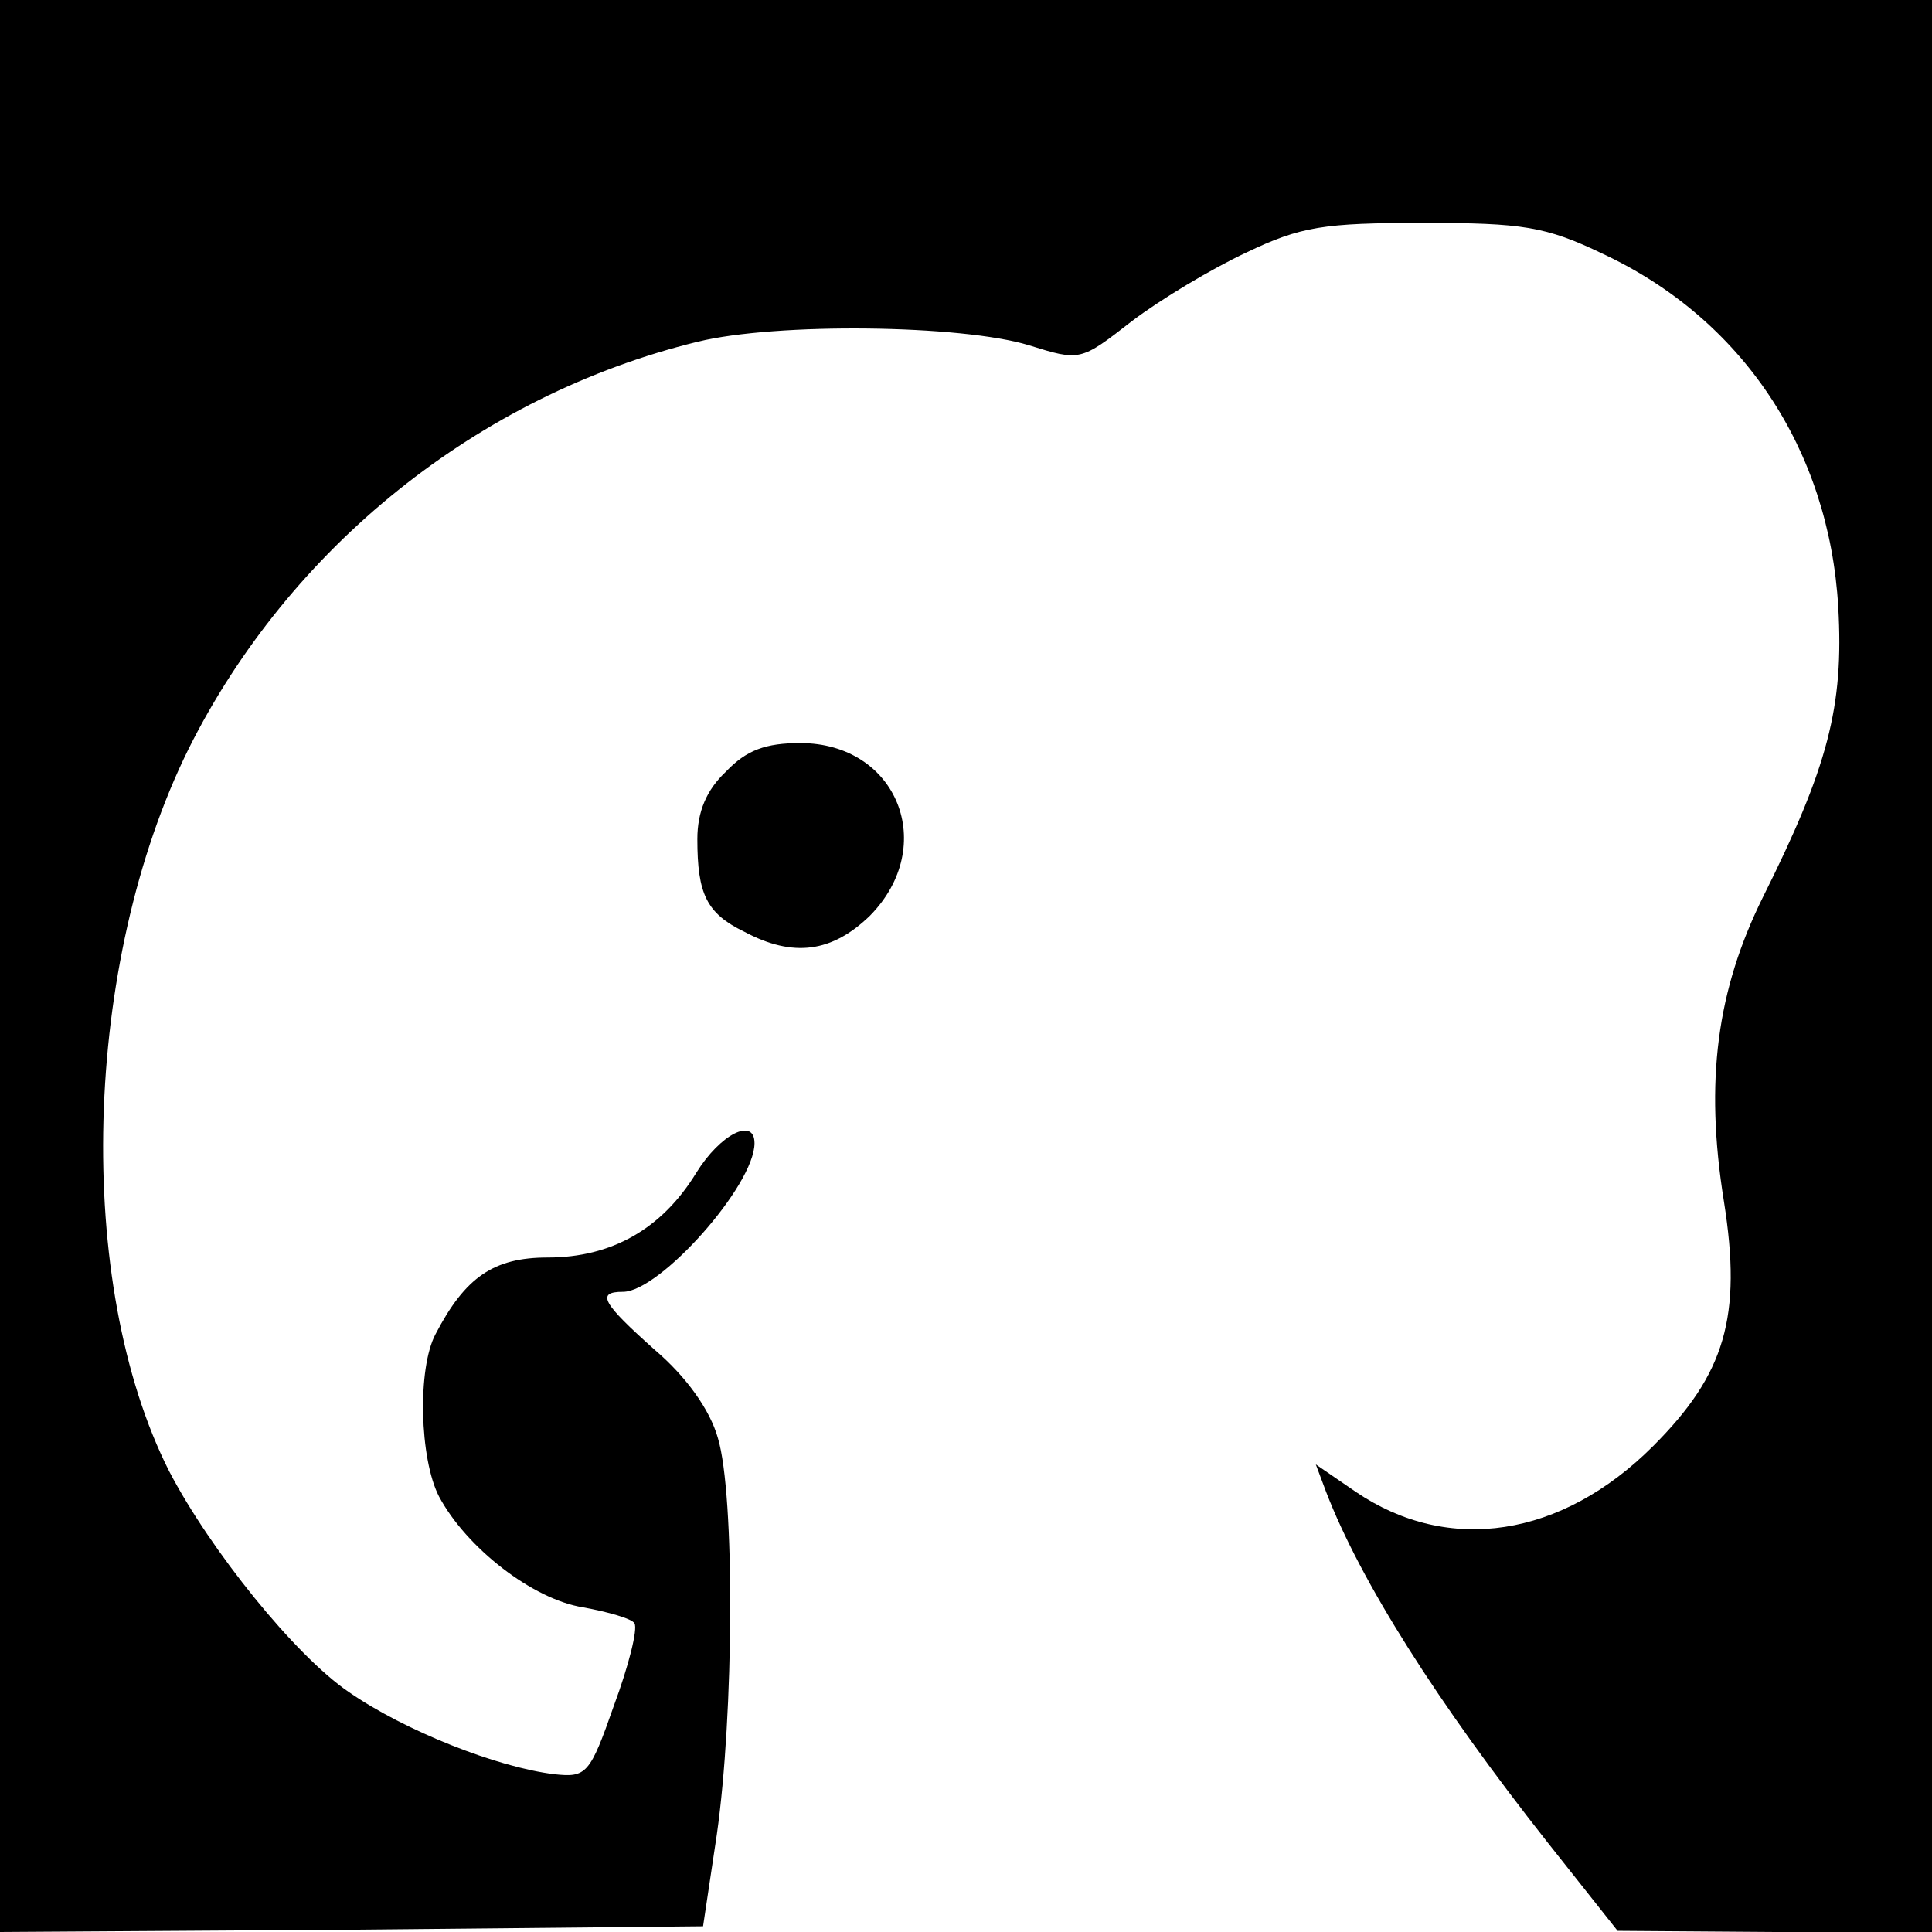
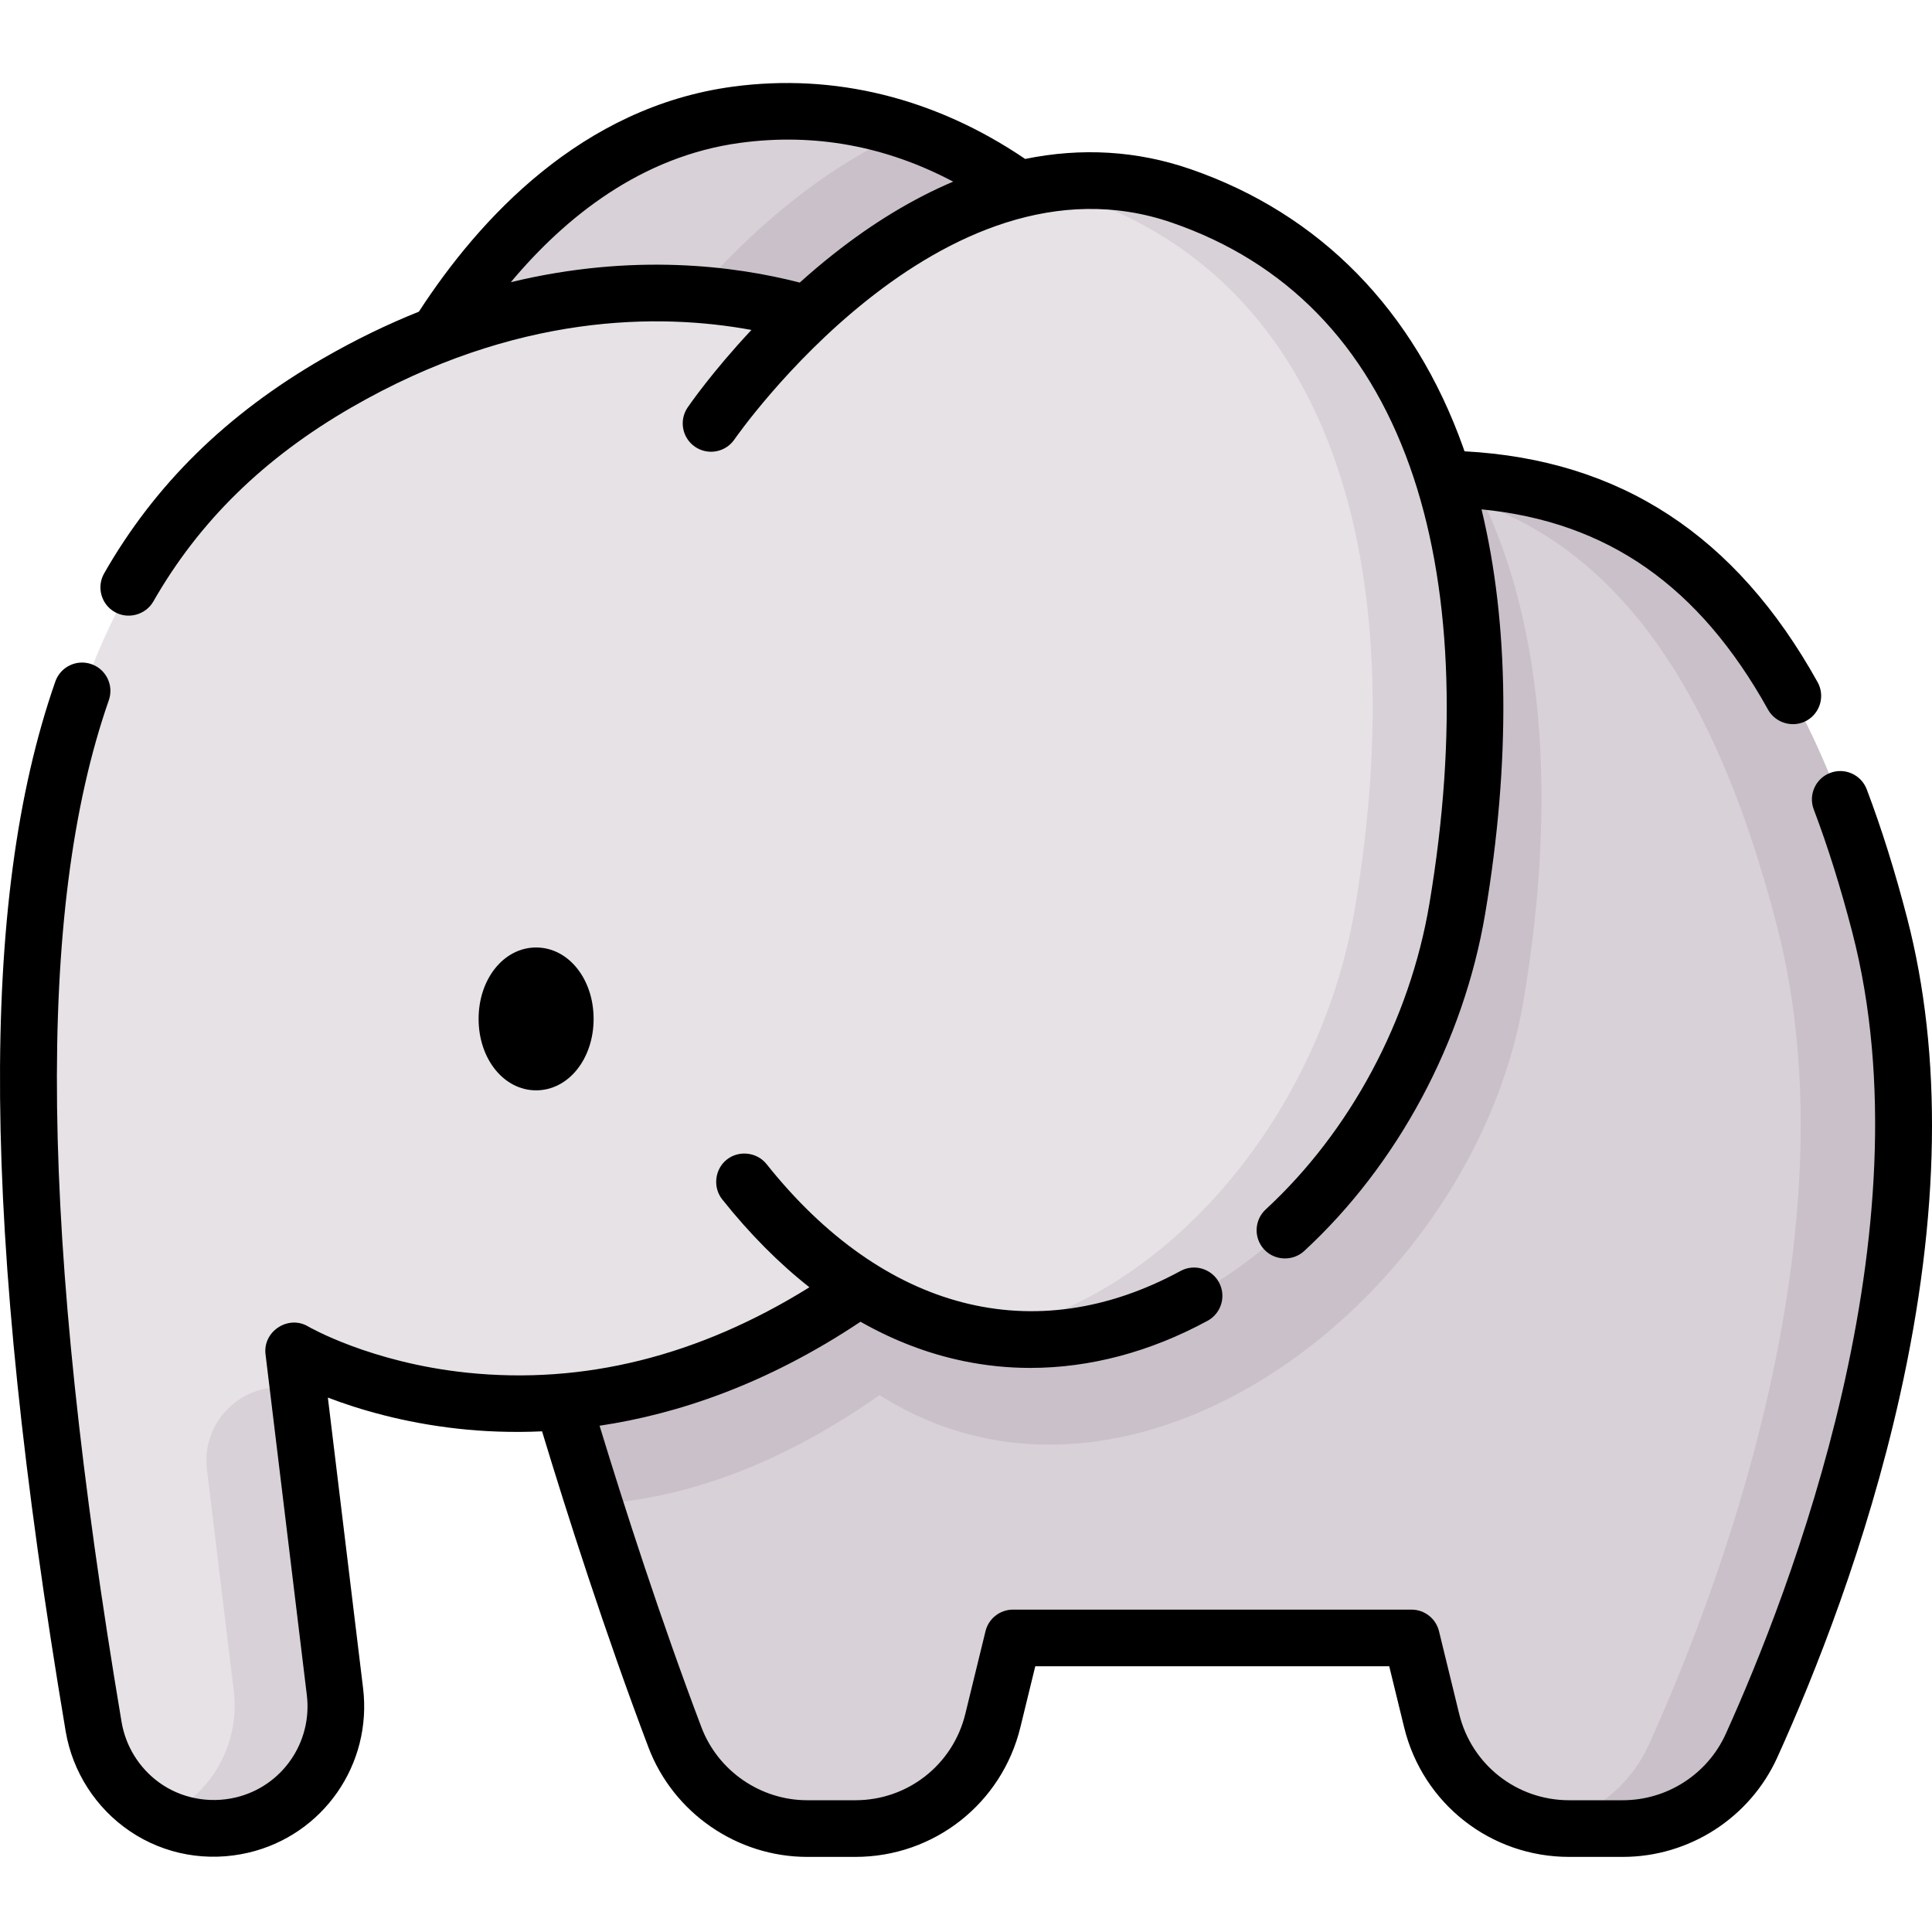
- <svg xmlns="http://www.w3.org/2000/svg" version="1.0" width="169pt" height="169pt" viewBox="0 0 169 169" preserveAspectRatio="xMidYMid meet">
-   <g transform="translate(0,169) scale(0.1,-0.1)" fill="#000000" stroke="none">
-     <path d="M0 845 l0 -845 308 2 307 3 12 80 c15 105 16 297 1 347 -7 25 -28 54 -55 77 -46 41 -52 51 -28 51 32 0 115 93 115 130 0 23 -30 8 -51 -26 -30 -49 -74 -74 -130 -74 -47 0 -72 -17 -98 -67 -16 -30 -14 -109 3 -142 24 -45 82 -90 126 -97 22 -4 43 -10 45 -14 3 -5 -5 -37 -18 -72 -21 -60 -24 -63 -52 -60 -50 6 -131 38 -180 72 -47 32 -121 124 -157 193 -83 164 -76 444 17 632 88 176 253 309 445 356 69 17 231 15 290 -3 45 -14 45 -14 90 21 25 19 70 46 100 60 48 23 68 26 155 26 87 0 107 -3 157 -27 122 -57 198 -171 206 -309 5 -87 -9 -140 -66 -254 -40 -81 -51 -160 -34 -266 16 -101 1 -151 -62 -214 -80 -80 -179 -95 -260 -40 l-35 24 9 -24 c30 -78 97 -184 194 -307 l61 -77 138 -1 137 0 0 845 0 845 -845 0 -845 0 0 -845z" />
-     <path d="M635 1015 c-17 -16 -25 -35 -25 -59 0 -48 8 -65 41 -81 43 -23 77 -18 110 14 60 61 24 151 -61 151 -30 0 -47 -6 -65 -25z" />
-   </g>
+ <svg xmlns="http://www.w3.org/2000/svg" height="511pt" viewBox="0 -21 512 511" width="511pt">
+   <path d="m214.012 61.934c14.309-13.426 33.758-27.602 56.027-33.051-17.816-12.766-43.168-23.957-74.77-19.707-38.281 5.156-64.16 34.57-79.102 58.234 42.781-16.5 78.359-11.156 97.844-5.477zm0 0" fill="#d8d1d7" />
+   <path d="m239.973 13.34c-22.707 9.988-41.73 27.188-55.941 43.359 12.125.816 22.305 2.996 29.98 5.234v.004c14.312-13.43 33.762-27.605 56.027-33.055-8.395-6.016-18.465-11.676-30.066-15.543zm0 0" fill="#cac0c9" />
+   <path d="m312.977 30.664c-39.824-13.75-76.004 9.73-98.965 31.27-23.41-6.824-70.039-13.191-124.496 18.262-76.117 43.965-102.547 128.699-64.445 355.633 3.031 18.055 20.5 30.168 38.395 26.289.293-.062.586-.129.879-.199 16.008-3.75 26.594-19.016 24.617-35.34l-10.934-90.203s68.297 40.637 149.801-16.617c67.473 42.812 145.02-21.875 158.223-100.398 15.254-90.734-5.621-165.41-73.074-188.695zm0 0" fill="#e6e2e6" />
+   <path d="m497.883 223.754c-21.461-82.867-58.625-117.25-115.41-118.191 9.93 31.914 10.758 71.074 3.578 113.797-13.203 78.523-90.746 143.207-158.219 100.402-1.945 1.32-3.887 2.668-5.863 3.945-26.434 17.211-51.312 24.316-72.711 26.145 6.543 21.883 17.254 55.926 29.691 88.805 5.508 14.559 19.457 24.188 35.023 24.188h12.758c17.258 0 32.281-11.797 36.375-28.566l5.344-21.895h105.477l5.348 21.895c4.09 16.77 19.117 28.566 36.375 28.566h14.203c14.688 0 28.031-8.574 34.09-21.953 19.016-41.984 54.785-136.645 33.941-217.137zm0 0" fill="#d8d1d7" />
+   <path d="m497.883 223.754c-21.461-82.867-58.625-117.25-115.41-118.191.375 1.203.711 2.438 1.059 3.66 41.266 10.824 69.648 46.184 87.352 114.531 20.844 80.488-14.926 175.148-33.941 217.137-5.172 11.418-15.66 19.316-27.754 21.391 2.105.367 4.266.562 6.461.562h14.199c14.688 0 28.031-8.574 34.09-21.953 19.02-41.984 54.789-136.645 33.945-217.137zm0 0" fill="#cac0c9" />
+   <path d="m79.289 346.785c-.18-.039-.355-.082-.531-.125-13.223-3.148-25.543 7.789-23.906 21.281l7.109 58.641c1.719 14.172-6.043 27.543-18.598 33.277 6.066 2.824 13.047 3.789 20.102 2.258.289-.062.582-.129.879-.195 16.008-3.754 26.594-19.016 24.617-35.34zm0 0" fill="#d8d1d7" />
+   <path d="m312.977 30.664c-13.105-4.527-25.816-5-37.793-2.855 3.562.664 7.164 1.598 10.793 2.855 67.453 23.285 88.328 97.961 73.074 188.699-9.418 55.992-51.551 104.934-99.418 112.898 58.148 9.93 115.258-46.543 126.418-112.898 15.254-90.738-5.621-165.414-73.074-188.699zm0 0" fill="#d8d1d7" />
+   <path d="m386.051 219.359c-13.203 78.523-90.746 143.207-158.219 100.402-1.945 1.32-3.887 2.668-5.863 3.945-26.434 17.211-51.312 24.316-72.711 26.145 2.316 7.754 5.164 17.043 8.422 27.262 21.051-1.211 46.629-8.68 75.41-28.902 67.473 42.812 157.48-26.145 170.684-104.664 9.094-54.074 5.348-102.438-13.434-137.625-2.578-.195-5.199-.312-7.863-.355 9.926 31.914 10.754 71.07 3.574 113.793zm0 0" fill="#cac0c9" />
+   <path d="m30.395 140.684c3.555 2.031 8.219.758 10.246-2.793 12.113-21.191 29.266-37.996 52.441-51.383 43.598-25.18 81.844-25.023 106.059-20.57-10.426 11.125-16.516 19.969-16.906 20.539-2.336 3.422-1.457 8.09 1.965 10.43s8.094 1.461 10.438-1.961c.539-.785 54.695-78.582 115.953-57.43 30.254 10.441 51.453 32.164 63.008 64.559 10.98 30.789 12.777 70.902 5.191 116.012-5.176 30.781-20.977 60.273-43.355 80.914-3.047 2.812-3.242 7.562-.43 10.609 2.773 3.008 7.602 3.203 10.609.43 24.777-22.855 42.27-55.461 47.984-89.461 6.742-40.094 6.371-76.707-.977-107.094 33.422 3.281 57.723 20.34 75.934 53.086 1.988 3.574 6.633 4.906 10.211 2.914 3.625-2.016 4.93-6.59 2.914-10.211-21.637-38.902-52.289-58.949-93.574-61.176-.121-.355-.242-.715-.367-1.07-12.977-36.383-37.961-61.871-72.25-73.707-14.148-4.887-28.875-5.758-43.809-2.699-23.809-16.16-50.527-22.781-77.48-19.156-40.016 5.387-67.148 34.922-83.191 59.629-8.258 3.309-16.754 7.395-25.438 12.41-25.539 14.75-44.496 33.371-57.965 56.934-2.059 3.602-.809 8.188 2.789 10.246zm165.805-124.332c19.617-2.641 38.531.828 56.402 10.285-10.633 4.504-21.293 10.938-31.848 19.301-3.102 2.453-6.039 4.953-8.816 7.449-17.176-4.434-44.18-7.934-76.562-.105 14.426-17.246 34.562-33.395 60.824-36.93zm0 0" />
+   <path d="m126.836 248.52c0 10.617 6.695 18.93 15.238 18.93 8.547 0 15.238-8.312 15.238-18.93 0-10.613-6.691-18.926-15.238-18.926s-15.238 8.312-15.238 18.926zm0 0" />
+   <path d="m505.422 221.848c-3.195-12.344-6.801-23.836-10.715-34.164-1.473-3.879-5.805-5.832-9.684-4.359-3.879 1.469-5.832 5.805-4.359 9.68 3.723 9.82 7.16 20.793 10.223 32.609 20.57 79.43-16.613 175-33.551 212.402-4.836 10.672-15.547 17.566-27.289 17.566h-14.219c-13.863 0-25.84-9.402-29.125-22.867l-5.352-21.922c-.82-3.363-3.832-5.727-7.293-5.727h-105.598c-3.461 0-6.477 2.363-7.293 5.727l-5.352 21.922c-3.289 13.465-15.266 22.867-29.125 22.867h-12.77c-12.395 0-23.66-7.781-28.043-19.359-10.848-28.68-20.316-58.035-26.984-79.891 20.457-3.055 44.164-10.879 69.152-27.559 8.77 4.988 17.922 8.5 27.438 10.453 5.797 1.191 11.668 1.785 17.574 1.785 15.758 0 31.727-4.219 46.965-12.492 3.645-1.98 4.996-6.539 3.016-10.184-1.98-3.645-6.539-4.992-10.184-3.016-38.66 21-78.645 10.68-109.703-28.312-2.547-3.203-7.348-3.746-10.551-1.199-3.199 2.551-3.746 7.352-1.195 10.551 7.289 9.156 15.008 16.91 23.102 23.281-29.328 18.254-59.816 25.863-90.762 22.633-25.562-2.672-41.941-12.16-42.086-12.246-5.258-3.129-12.027 1.297-11.293 7.359l10.945 90.305c1.527 12.605-6.598 24.281-18.902 27.168-7.023 1.637-14.492.223-20.328-4.043-5.242-3.832-8.801-9.609-9.871-16.012-21.688-129.16-22.758-215.188-3.371-270.738 1.367-3.918-.699-8.199-4.617-9.562-3.914-1.367-8.195.699-9.562 4.613-10.23 29.32-15.02 65.426-14.641 110.379.387 45.57 6.074 100.457 17.379 167.793 1.801 10.73 8 20.387 17.012 26.488 9.234 6.262 20.586 8.242 31.426 5.699 19.773-4.633 32.836-23.375 30.383-43.594l-9.332-77.004c8.199 3.133 19.996 6.645 34.5 8.242 6.578.727 14.055 1.074 22.266.699 6.77 22.348 16.703 53.379 28.18 83.715 6.574 17.383 23.488 29.062 42.086 29.062h12.77c20.805 0 38.781-14.113 43.715-34.324l3.953-16.191h93.805l3.953 16.191c4.934 20.211 22.91 34.324 43.711 34.324h14.219c17.629 0 33.711-10.355 40.969-26.387 9.953-21.977 23.66-56.414 32.445-95.695 10.688-47.812 11.352-90.43 1.965-126.668zm0 0" />
</svg>
